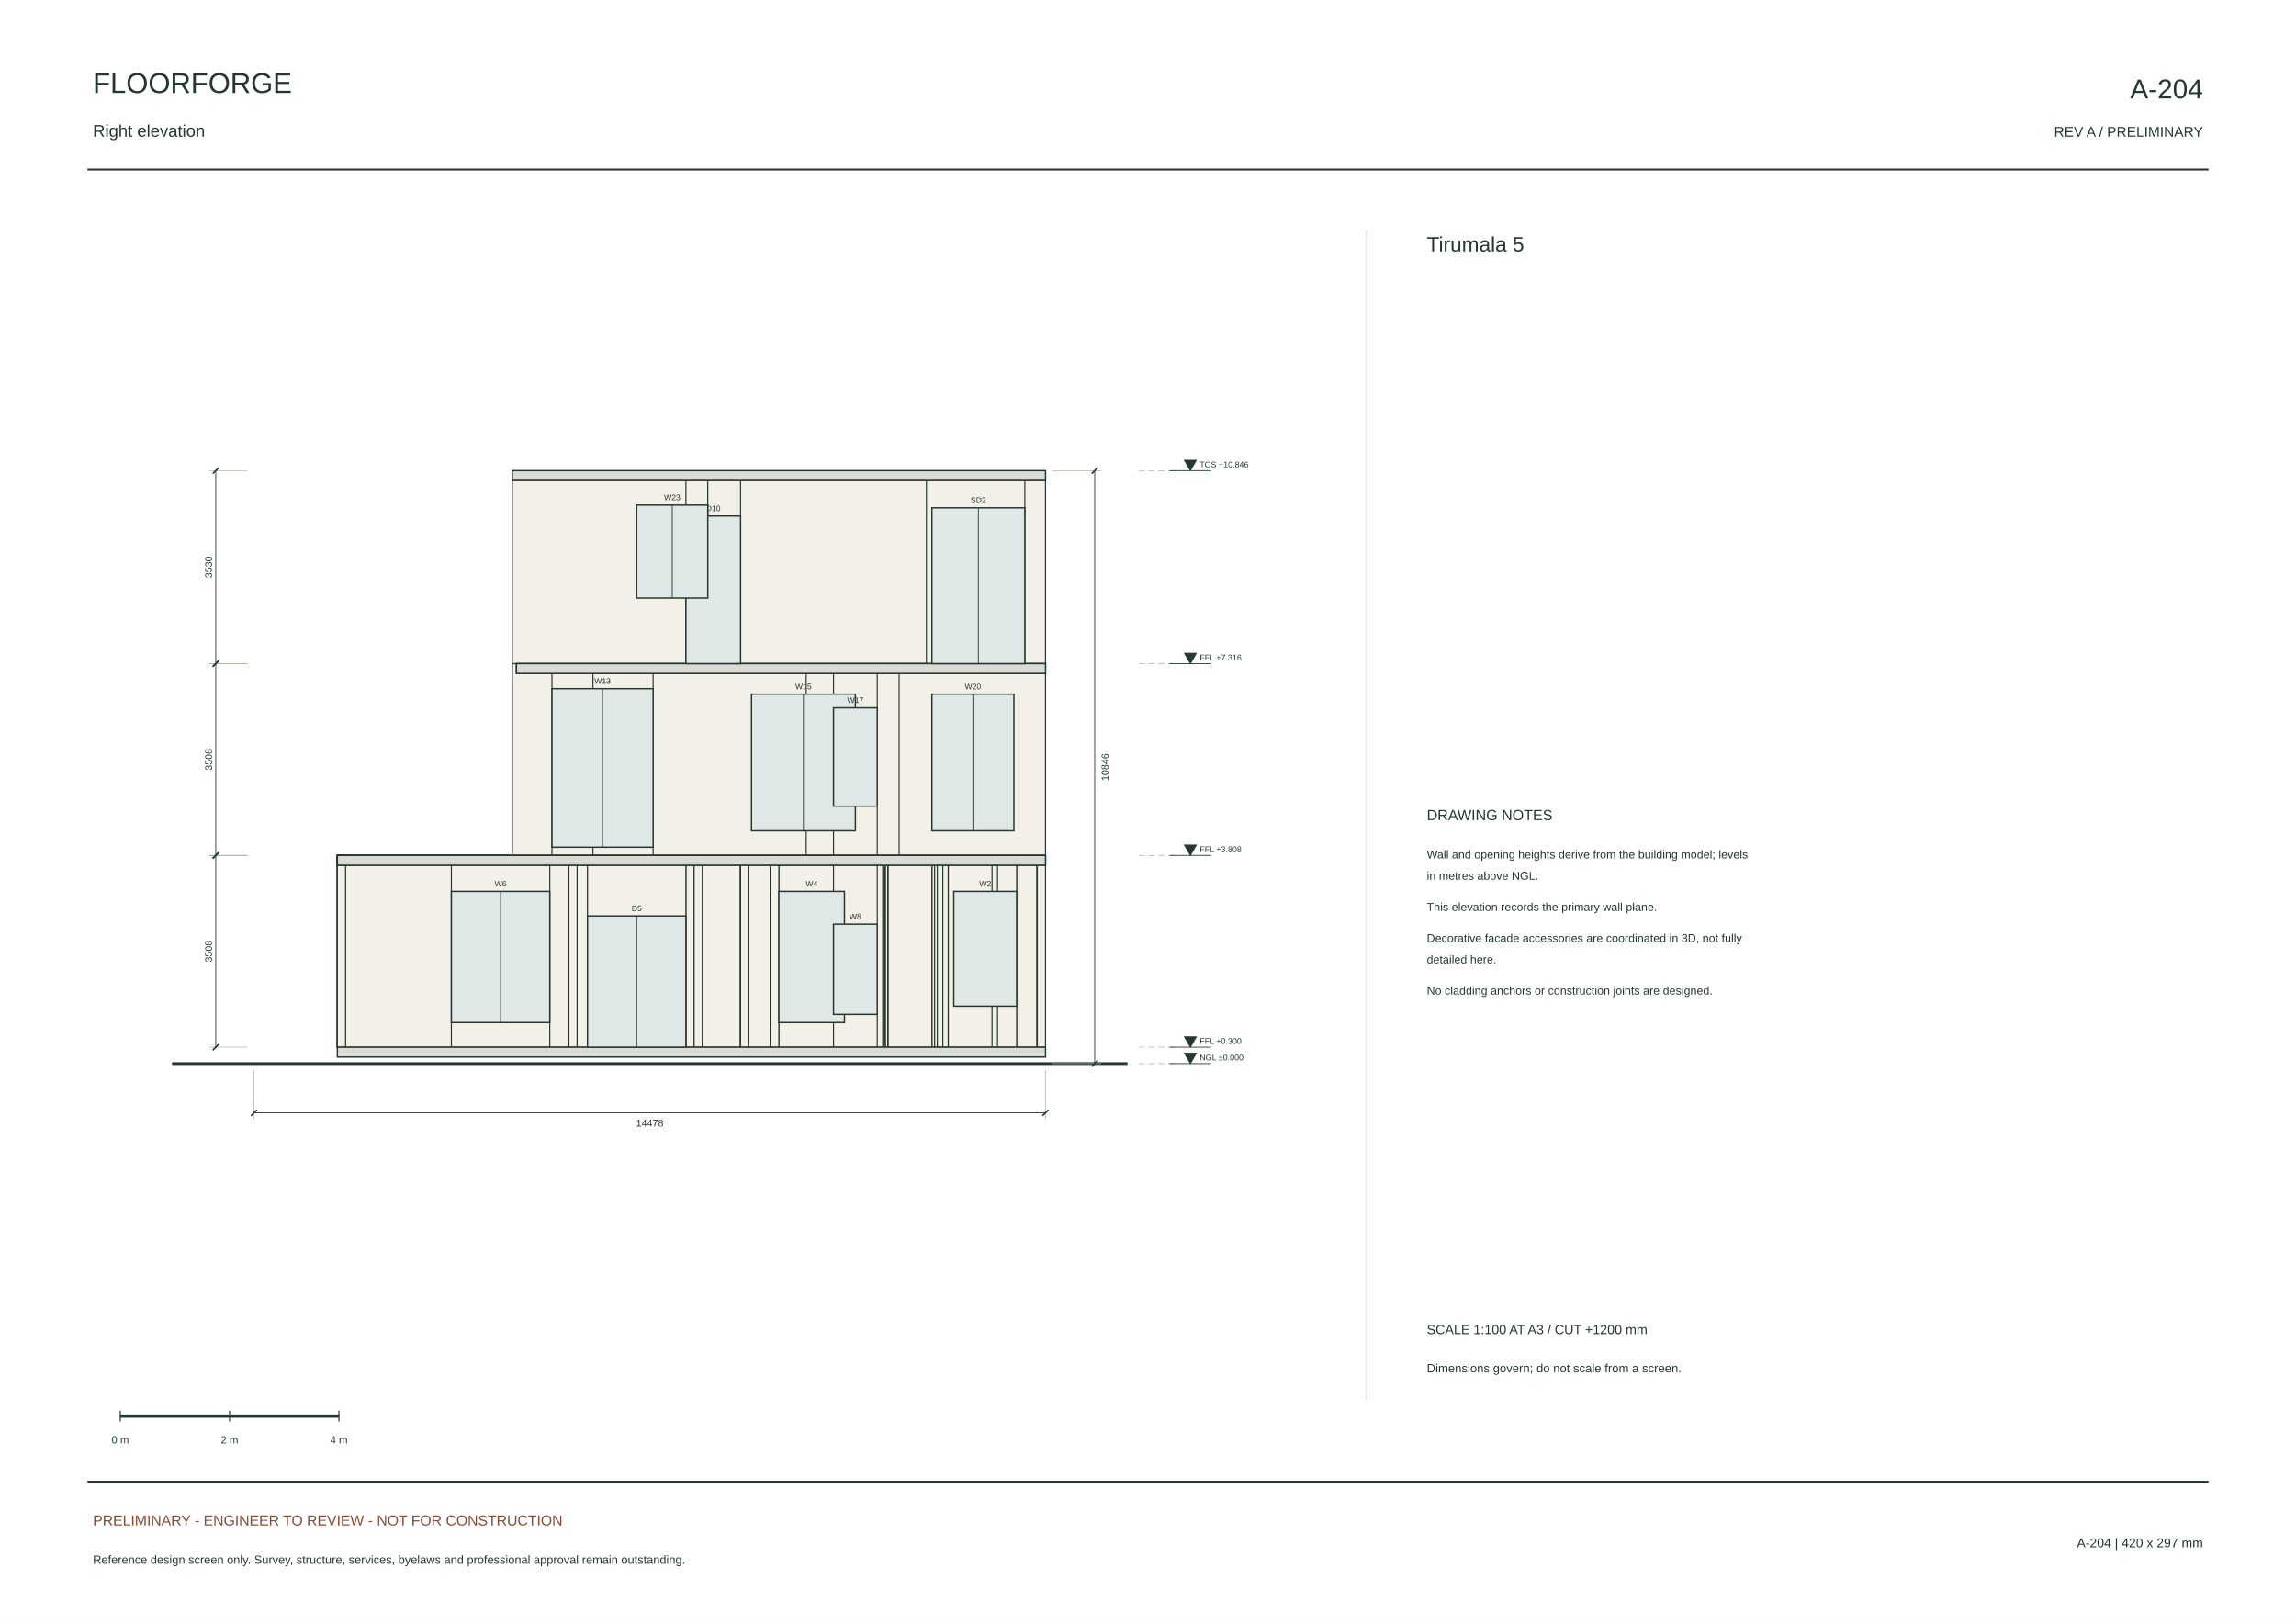
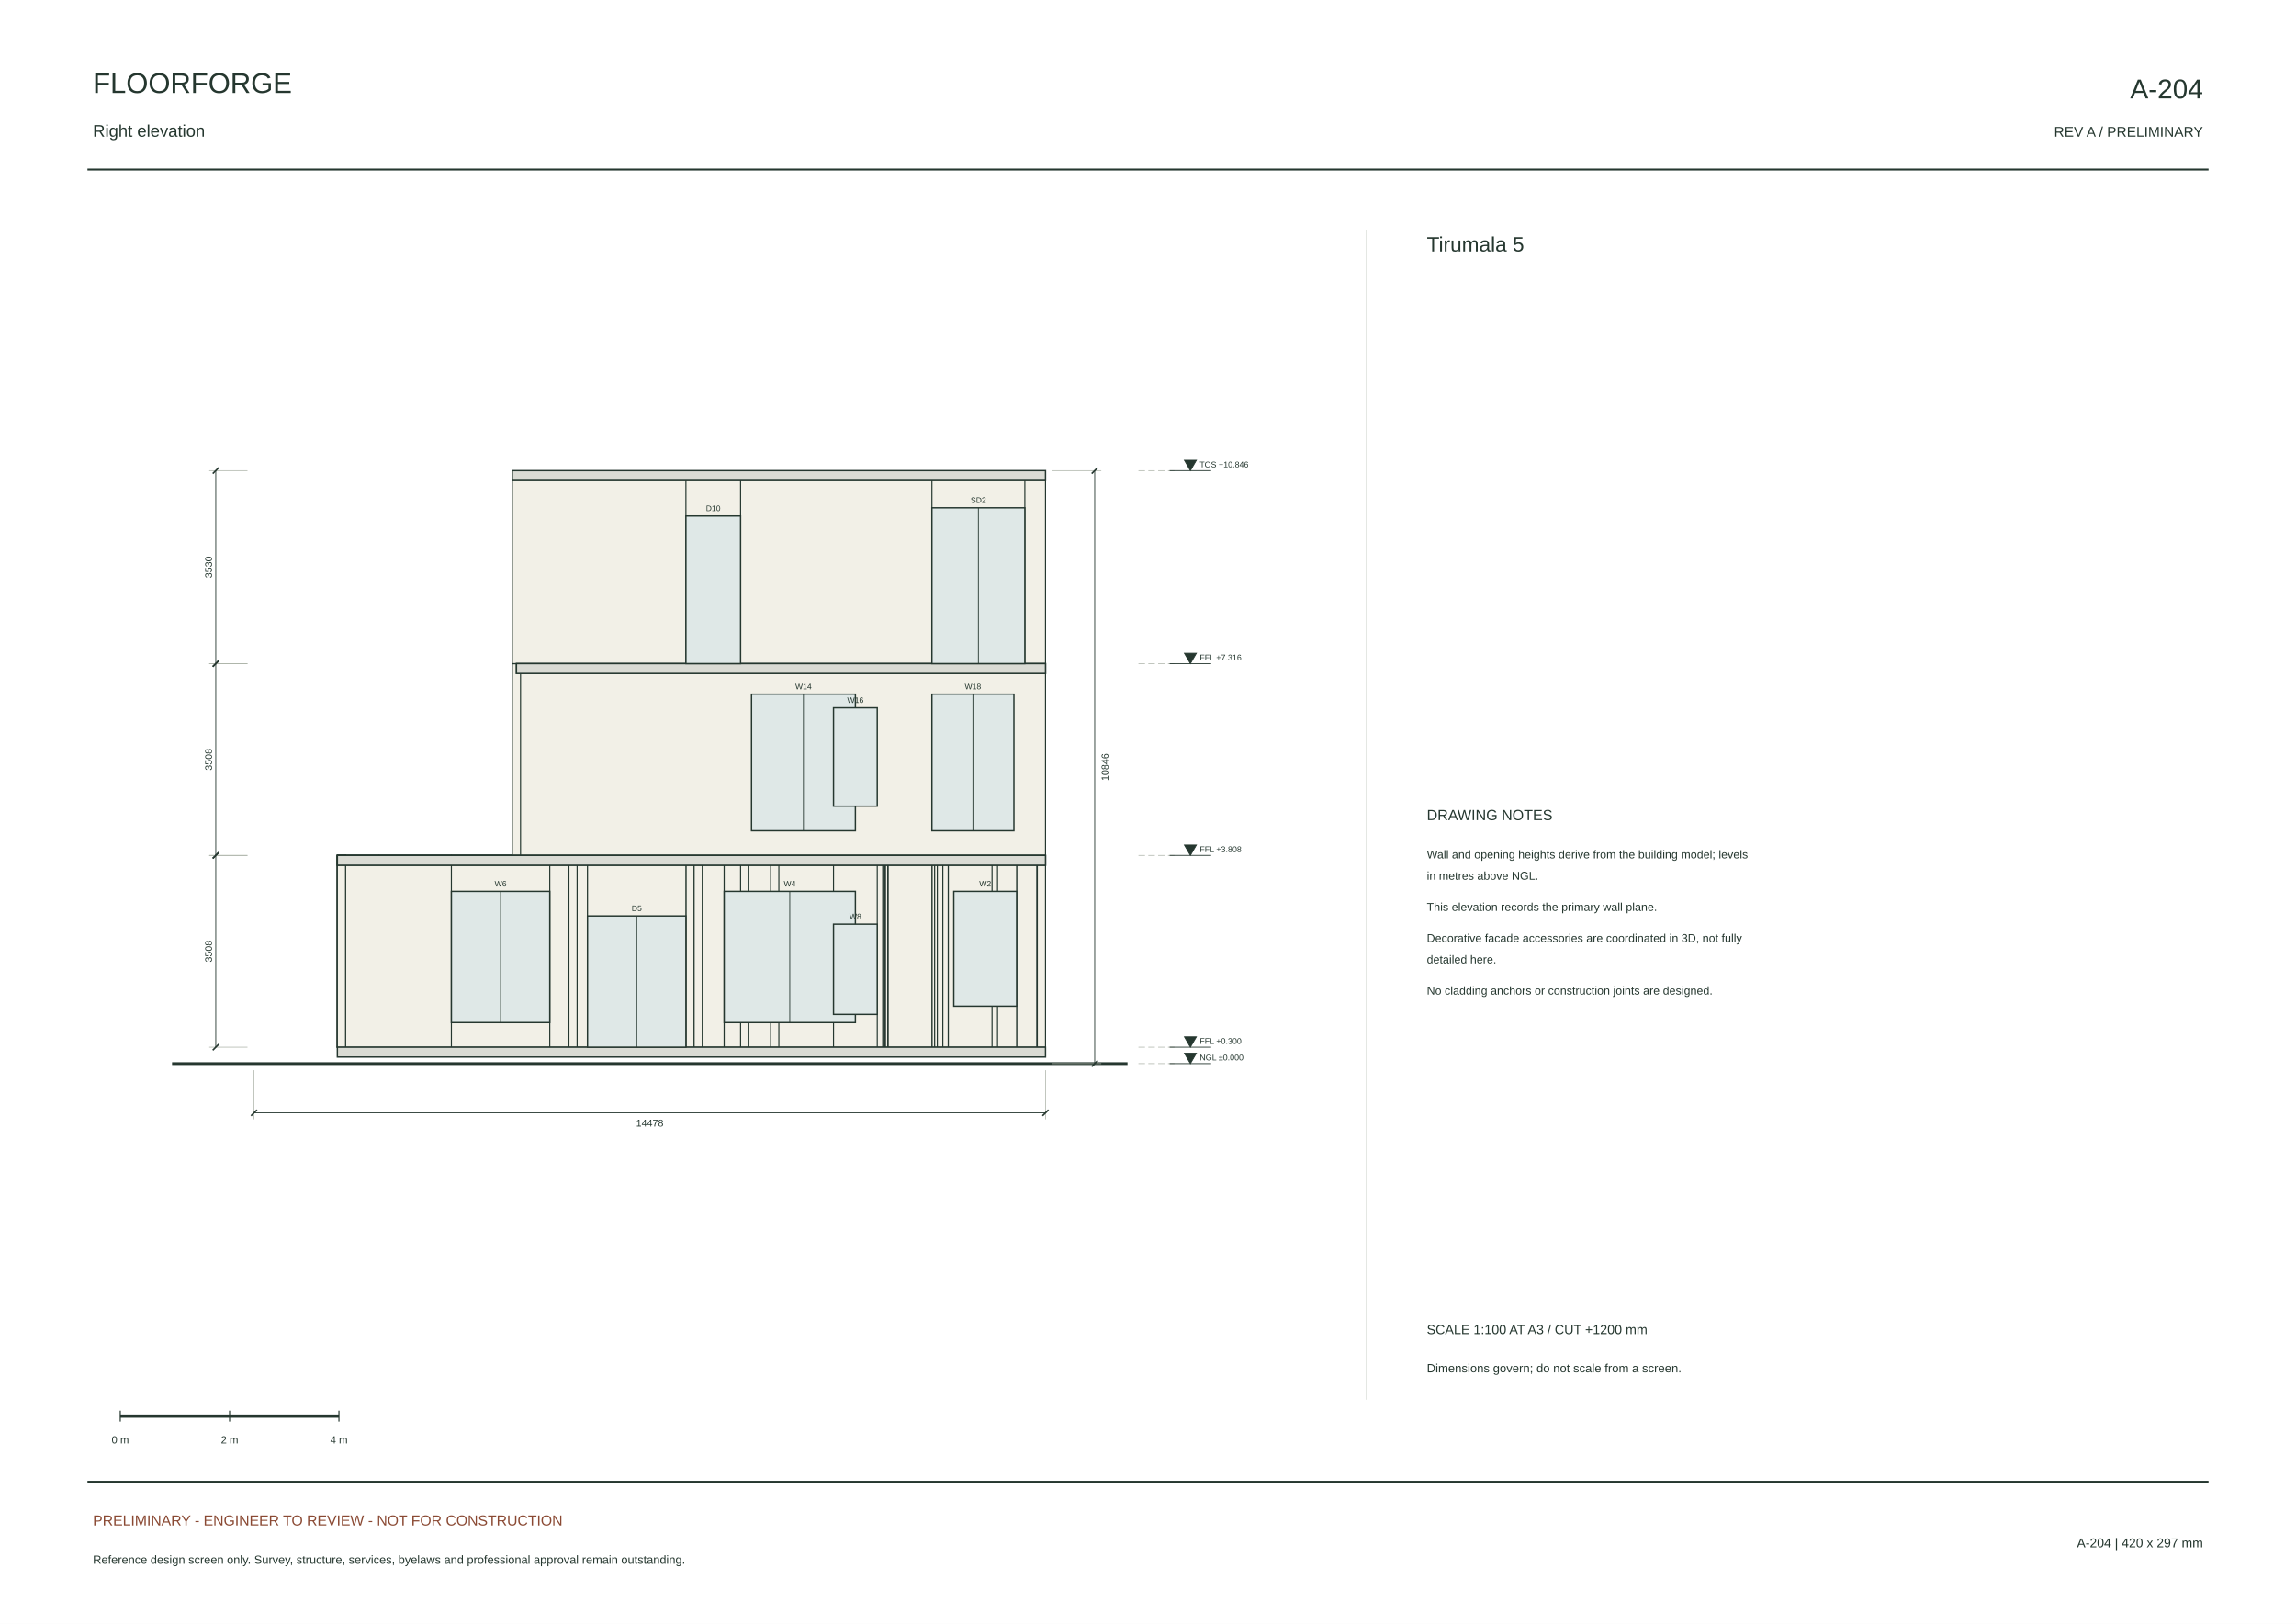
<svg xmlns="http://www.w3.org/2000/svg" width="420mm" height="297mm" viewBox="0 0 420 297">
  <rect width="420" height="297" fill="white" />
  <g font-family="Arial,Helvetica,sans-serif">
    <path d="M 16 31 H 404 M 16 271 H 404" stroke="#25372f" stroke-width=".35" />
    <text x="17" y="17" fill="#25372f" font-size="5.2" text-anchor="start">FLOORFORGE</text>
    <text x="17" y="25" fill="#25372f" font-size="3.1" text-anchor="start">Right elevation</text>
    <text x="403" y="18" fill="#25372f" font-size="5" text-anchor="end">A-204</text>
    <text x="403" y="25" fill="#25372f" font-size="2.6" text-anchor="end">REV A / PRELIMINARY</text>
    <polygon points="61.712,191.53 63.212,191.53 63.212,156.45 61.712,156.45" fill="#f2f0e7" stroke="#25372f" stroke-width="0.2" />
    <polygon points="69.308,191.53 82.569,191.53 82.569,156.45 69.308,156.45" fill="#f2f0e7" stroke="#25372f" stroke-width="0.2" />
    <polygon points="94.472,191.53 94.972,191.53 94.972,156.45 94.472,156.45" fill="#f2f0e7" stroke="#25372f" stroke-width="0.2" />
    <polygon points="94.972,191.53 95.722,191.53 95.722,156.45 94.972,156.45" fill="#f2f0e7" stroke="#25372f" stroke-width="0.2" />
    <polygon points="94.972,191.53 95.722,191.53 95.722,156.45 94.972,156.45" fill="#f2f0e7" stroke="#25372f" stroke-width="0.2" />
    <polygon points="95.722,191.53 96.472,191.53 96.472,156.45 95.722,156.45" fill="#f2f0e7" stroke="#25372f" stroke-width="0.2" />
    <polygon points="95.722,191.53 96.472,191.53 96.472,156.45 95.722,156.45" fill="#f2f0e7" stroke="#25372f" stroke-width="0.2" />
    <polygon points="96.472,191.53 100.569,191.53 100.569,156.45 96.472,156.45" fill="#f2f0e7" stroke="#25372f" stroke-width="0.2" />
    <polygon points="100.569,191.53 104.069,191.53 104.069,156.45 100.569,156.45" fill="#f2f0e7" stroke="#25372f" stroke-width="0.2" />
    <polygon points="100.569,191.53 104.069,191.53 104.069,156.45 100.569,156.45" fill="#f2f0e7" stroke="#25372f" stroke-width="0.2" />
    <polygon points="104.069,191.53 105.569,191.53 105.569,156.45 104.069,156.45" fill="#f2f0e7" stroke="#25372f" stroke-width="0.2" />
    <polygon points="104.069,191.53 105.569,191.53 105.569,156.45 104.069,156.45" fill="#f2f0e7" stroke="#25372f" stroke-width="0.2" />
    <polygon points="105.569,191.53 105.719,191.53 105.719,156.45 105.569,156.45" fill="#f2f0e7" stroke="#25372f" stroke-width="0.2" />
    <polygon points="105.719,191.53 107.472,191.53 107.472,156.45 105.719,156.45" fill="#f2f0e7" stroke="#25372f" stroke-width="0.2" />
    <polygon points="107.472,191.53 125.472,191.53 125.472,156.45 107.472,156.45" fill="#f2f0e7" stroke="#25372f" stroke-width="0.2" />
    <polygon points="125.472,191.53 126.972,191.53 126.972,156.45 125.472,156.45" fill="#f2f0e7" stroke="#25372f" stroke-width="0.2" />
    <polygon points="126.972,191.53 128.472,191.53 128.472,156.45 126.972,156.45" fill="#f2f0e7" stroke="#25372f" stroke-width="0.2" />
    <polygon points="126.972,191.53 128.472,191.53 128.472,156.45 126.972,156.45" fill="#f2f0e7" stroke="#25372f" stroke-width="0.2" />
    <polygon points="126.972,191.53 128.472,191.53 128.472,156.45 126.972,156.45" fill="#f2f0e7" stroke="#25372f" stroke-width="0.2" />
    <polygon points="128.472,191.53 135.472,191.53 135.472,156.45 128.472,156.45" fill="#f2f0e7" stroke="#25372f" stroke-width="0.2" />
    <polygon points="128.472,191.53 135.472,191.53 135.472,156.45 128.472,156.45" fill="#f2f0e7" stroke="#25372f" stroke-width="0.2" />
-     <polygon points="128.472,191.53 135.472,191.53 135.472,156.45 128.472,156.45" fill="#f2f0e7" stroke="#25372f" stroke-width="0.2" />
-     <polygon points="135.472,191.53 136.972,191.53 136.972,156.45 135.472,156.45" fill="#f2f0e7" stroke="#25372f" stroke-width="0.2" />
+     <polygon points="128.472,191.53 132.472,191.53 132.472,156.45 128.472,156.45" fill="#f2f0e7" stroke="#25372f" stroke-width="0.2" />
    <polygon points="135.472,191.53 136.972,191.53 136.972,156.45 135.472,156.45" fill="#f2f0e7" stroke="#25372f" stroke-width="0.2" />
    <polygon points="135.472,191.53 136.972,191.53 136.972,156.45 135.472,156.45" fill="#f2f0e7" stroke="#25372f" stroke-width="0.2" />
    <polygon points="135.472,191.53 136.972,191.53 136.972,156.45 135.472,156.45" fill="#f2f0e7" stroke="#25372f" stroke-width="0.2" />
    <polygon points="136.972,191.53 140.972,191.53 140.972,156.45 136.972,156.45" fill="#f2f0e7" stroke="#25372f" stroke-width="0.2" />
    <polygon points="136.972,191.53 140.972,191.53 140.972,156.45 136.972,156.45" fill="#f2f0e7" stroke="#25372f" stroke-width="0.2" />
    <polygon points="136.972,191.53 140.972,191.53 140.972,156.45 136.972,156.45" fill="#f2f0e7" stroke="#25372f" stroke-width="0.2" />
-     <polygon points="136.972,191.53 140.972,191.53 140.972,156.45 136.972,156.45" fill="#f2f0e7" stroke="#25372f" stroke-width="0.2" />
-     <polygon points="140.972,191.53 142.472,191.53 142.472,156.45 140.972,156.45" fill="#f2f0e7" stroke="#25372f" stroke-width="0.2" />
    <polygon points="140.972,191.53 142.472,191.53 142.472,156.45 140.972,156.45" fill="#f2f0e7" stroke="#25372f" stroke-width="0.2" />
    <polygon points="140.972,191.53 142.472,191.53 142.472,156.45 140.972,156.45" fill="#f2f0e7" stroke="#25372f" stroke-width="0.2" />
    <polygon points="140.972,191.53 142.472,191.53 142.472,156.45 140.972,156.45" fill="#f2f0e7" stroke="#25372f" stroke-width="0.2" />
    <polygon points="140.972,191.53 142.472,191.53 142.472,156.45 140.972,156.45" fill="#f2f0e7" stroke="#25372f" stroke-width="0.2" />
    <polygon points="142.472,191.53 146.972,191.53 146.972,156.45 142.472,156.45" fill="#f2f0e7" stroke="#25372f" stroke-width="0.2" />
    <polygon points="142.472,191.53 146.972,191.53 146.972,156.45 142.472,156.45" fill="#f2f0e7" stroke="#25372f" stroke-width="0.2" />
    <polygon points="142.472,191.53 146.972,191.53 146.972,156.45 142.472,156.45" fill="#f2f0e7" stroke="#25372f" stroke-width="0.2" />
    <polygon points="142.472,191.53 146.972,191.53 146.972,156.45 142.472,156.45" fill="#f2f0e7" stroke="#25372f" stroke-width="0.2" />
    <polygon points="146.972,191.53 148.472,191.53 148.472,156.45 146.972,156.45" fill="#f2f0e7" stroke="#25372f" stroke-width="0.2" />
    <polygon points="146.972,191.53 148.472,191.53 148.472,156.45 146.972,156.45" fill="#f2f0e7" stroke="#25372f" stroke-width="0.2" />
    <polygon points="146.972,191.53 148.472,191.53 148.472,156.45 146.972,156.45" fill="#f2f0e7" stroke="#25372f" stroke-width="0.2" />
    <polygon points="148.472,191.53 152.472,191.53 152.472,156.45 148.472,156.45" fill="#f2f0e7" stroke="#25372f" stroke-width="0.2" />
    <polygon points="148.472,191.53 152.472,191.53 152.472,156.45 148.472,156.45" fill="#f2f0e7" stroke="#25372f" stroke-width="0.2" />
    <polygon points="148.472,191.53 152.472,191.53 152.472,156.45 148.472,156.45" fill="#f2f0e7" stroke="#25372f" stroke-width="0.2" />
    <polygon points="148.472,191.53 152.472,191.53 152.472,156.45 148.472,156.45" fill="#f2f0e7" stroke="#25372f" stroke-width="0.2" />
    <polygon points="152.472,191.53 153.472,191.53 153.472,156.45 152.472,156.45" fill="#f2f0e7" stroke="#25372f" stroke-width="0.2" />
    <polygon points="152.472,191.53 153.472,191.53 153.472,156.45 152.472,156.45" fill="#f2f0e7" stroke="#25372f" stroke-width="0.2" />
    <polygon points="152.472,191.53 153.472,191.53 153.472,156.45 152.472,156.45" fill="#f2f0e7" stroke="#25372f" stroke-width="0.2" />
    <polygon points="153.472,191.53 154.472,191.53 154.472,156.45 153.472,156.45" fill="#f2f0e7" stroke="#25372f" stroke-width="0.2" />
    <polygon points="153.472,191.53 154.472,191.53 154.472,156.45 153.472,156.45" fill="#f2f0e7" stroke="#25372f" stroke-width="0.2" />
-     <polygon points="154.472,191.53 160.472,191.53 160.472,156.45 154.472,156.45" fill="#f2f0e7" stroke="#25372f" stroke-width="0.2" />
+     <polygon points="156.472,191.53 160.472,191.53 160.472,156.45 156.472,156.45" fill="#f2f0e7" stroke="#25372f" stroke-width="0.2" />
    <polygon points="154.472,191.53 160.472,191.53 160.472,156.45 154.472,156.45" fill="#f2f0e7" stroke="#25372f" stroke-width="0.2" />
    <polygon points="154.472,191.53 160.472,191.53 160.472,156.45 154.472,156.45" fill="#f2f0e7" stroke="#25372f" stroke-width="0.2" />
    <polygon points="160.472,191.53 161.472,191.53 161.472,156.45 160.472,156.45" fill="#f2f0e7" stroke="#25372f" stroke-width="0.2" />
    <polygon points="160.472,191.53 161.472,191.53 161.472,156.45 160.472,156.45" fill="#f2f0e7" stroke="#25372f" stroke-width="0.2" />
    <polygon points="160.472,191.53 161.472,191.53 161.472,156.45 160.472,156.45" fill="#f2f0e7" stroke="#25372f" stroke-width="0.2" />
    <polygon points="161.472,191.53 161.972,191.53 161.972,156.45 161.472,156.45" fill="#f2f0e7" stroke="#25372f" stroke-width="0.2" />
    <polygon points="161.472,191.53 161.972,191.53 161.972,156.45 161.472,156.45" fill="#f2f0e7" stroke="#25372f" stroke-width="0.2" />
    <polygon points="161.472,191.53 161.972,191.53 161.972,156.45 161.472,156.45" fill="#f2f0e7" stroke="#25372f" stroke-width="0.2" />
    <polygon points="161.472,191.53 161.972,191.53 161.972,156.45 161.472,156.45" fill="#f2f0e7" stroke="#25372f" stroke-width="0.2" />
    <polygon points="161.972,191.53 162.472,191.53 162.472,156.45 161.972,156.45" fill="#f2f0e7" stroke="#25372f" stroke-width="0.2" />
    <polygon points="161.972,191.53 162.472,191.53 162.472,156.45 161.972,156.45" fill="#f2f0e7" stroke="#25372f" stroke-width="0.2" />
    <polygon points="161.972,191.53 162.472,191.53 162.472,156.45 161.972,156.45" fill="#f2f0e7" stroke="#25372f" stroke-width="0.2" />
    <polygon points="161.972,191.53 162.472,191.53 162.472,156.45 161.972,156.45" fill="#f2f0e7" stroke="#25372f" stroke-width="0.2" />
    <polygon points="161.972,191.53 162.472,191.53 162.472,156.45 161.972,156.45" fill="#f2f0e7" stroke="#25372f" stroke-width="0.2" />
    <polygon points="162.472,191.53 164.972,191.53 164.972,156.45 162.472,156.45" fill="#f2f0e7" stroke="#25372f" stroke-width="0.2" />
    <polygon points="162.472,191.53 164.972,191.53 164.972,156.45 162.472,156.45" fill="#f2f0e7" stroke="#25372f" stroke-width="0.2" />
    <polygon points="162.472,191.53 164.972,191.53 164.972,156.45 162.472,156.45" fill="#f2f0e7" stroke="#25372f" stroke-width="0.2" />
    <polygon points="162.472,191.53 164.972,191.53 164.972,156.45 162.472,156.45" fill="#f2f0e7" stroke="#25372f" stroke-width="0.2" />
    <polygon points="164.972,191.53 166.472,191.53 166.472,156.45 164.972,156.45" fill="#f2f0e7" stroke="#25372f" stroke-width="0.2" />
    <polygon points="164.972,191.53 166.472,191.53 166.472,156.45 164.972,156.45" fill="#f2f0e7" stroke="#25372f" stroke-width="0.2" />
    <polygon points="164.972,191.53 166.472,191.53 166.472,156.45 164.972,156.45" fill="#f2f0e7" stroke="#25372f" stroke-width="0.2" />
    <polygon points="166.472,191.53 169.964,191.53 169.964,156.45 166.472,156.45" fill="#f2f0e7" stroke="#25372f" stroke-width="0.2" />
    <polygon points="166.472,191.53 169.964,191.53 169.964,156.45 166.472,156.45" fill="#f2f0e7" stroke="#25372f" stroke-width="0.2" />
    <polygon points="166.472,191.53 169.964,191.53 169.964,156.45 166.472,156.45" fill="#f2f0e7" stroke="#25372f" stroke-width="0.2" />
    <polygon points="169.964,191.53 170.472,191.53 170.472,156.45 169.964,156.45" fill="#f2f0e7" stroke="#25372f" stroke-width="0.2" />
    <polygon points="169.964,191.53 170.472,191.53 170.472,156.45 169.964,156.45" fill="#f2f0e7" stroke="#25372f" stroke-width="0.2" />
    <polygon points="169.964,191.53 170.472,191.53 170.472,156.45 169.964,156.45" fill="#f2f0e7" stroke="#25372f" stroke-width="0.2" />
    <polygon points="170.472,191.53 170.972,191.53 170.972,156.45 170.472,156.45" fill="#f2f0e7" stroke="#25372f" stroke-width="0.2" />
    <polygon points="170.472,191.53 170.972,191.53 170.972,156.45 170.472,156.45" fill="#f2f0e7" stroke="#25372f" stroke-width="0.2" />
    <polygon points="170.472,191.53 170.972,191.53 170.972,156.45 170.472,156.45" fill="#f2f0e7" stroke="#25372f" stroke-width="0.2" />
    <polygon points="170.472,191.53 170.972,191.53 170.972,156.45 170.472,156.45" fill="#f2f0e7" stroke="#25372f" stroke-width="0.2" />
    <polygon points="170.972,191.53 171.464,191.53 171.464,156.45 170.972,156.45" fill="#f2f0e7" stroke="#25372f" stroke-width="0.2" />
    <polygon points="170.972,191.53 171.464,191.53 171.464,156.45 170.972,156.45" fill="#f2f0e7" stroke="#25372f" stroke-width="0.2" />
    <polygon points="170.972,191.53 171.464,191.53 171.464,156.45 170.972,156.45" fill="#f2f0e7" stroke="#25372f" stroke-width="0.2" />
    <polygon points="171.464,191.53 172.472,191.53 172.472,156.45 171.464,156.45" fill="#f2f0e7" stroke="#25372f" stroke-width="0.2" />
    <polygon points="171.464,191.53 172.472,191.53 172.472,156.45 171.464,156.45" fill="#f2f0e7" stroke="#25372f" stroke-width="0.2" />
    <polygon points="171.464,191.53 172.472,191.53 172.472,156.45 171.464,156.45" fill="#f2f0e7" stroke="#25372f" stroke-width="0.2" />
    <polygon points="171.464,191.53 172.472,191.53 172.472,156.45 171.464,156.45" fill="#f2f0e7" stroke="#25372f" stroke-width="0.2" />
    <polygon points="172.472,191.53 173.472,191.53 173.472,156.45 172.472,156.45" fill="#f2f0e7" stroke="#25372f" stroke-width="0.2" />
    <polygon points="172.472,191.53 173.472,191.53 173.472,156.45 172.472,156.45" fill="#f2f0e7" stroke="#25372f" stroke-width="0.2" />
    <polygon points="172.472,191.53 173.472,191.53 173.472,156.45 172.472,156.45" fill="#f2f0e7" stroke="#25372f" stroke-width="0.2" />
    <polygon points="172.472,191.53 173.472,191.53 173.472,156.45 172.472,156.45" fill="#f2f0e7" stroke="#25372f" stroke-width="0.2" />
    <polygon points="172.472,191.53 173.472,191.53 173.472,156.45 172.472,156.45" fill="#f2f0e7" stroke="#25372f" stroke-width="0.2" />
    <polygon points="173.472,191.53 174.472,191.53 174.472,156.45 173.472,156.45" fill="#f2f0e7" stroke="#25372f" stroke-width="0.2" />
    <polygon points="173.472,191.53 174.472,191.53 174.472,156.45 173.472,156.45" fill="#f2f0e7" stroke="#25372f" stroke-width="0.2" />
    <polygon points="173.472,191.53 174.472,191.53 174.472,156.45 173.472,156.45" fill="#f2f0e7" stroke="#25372f" stroke-width="0.2" />
    <polygon points="174.472,191.53 181.472,191.53 181.472,156.45 174.472,156.45" fill="#f2f0e7" stroke="#25372f" stroke-width="0.2" />
    <polygon points="174.472,191.53 181.472,191.53 181.472,156.45 174.472,156.45" fill="#f2f0e7" stroke="#25372f" stroke-width="0.2" />
    <polygon points="181.472,191.53 182.472,191.53 182.472,156.45 181.472,156.45" fill="#f2f0e7" stroke="#25372f" stroke-width="0.2" />
    <polygon points="181.472,191.53 182.472,191.53 182.472,156.45 181.472,156.45" fill="#f2f0e7" stroke="#25372f" stroke-width="0.2" />
    <polygon points="181.472,191.53 182.472,191.53 182.472,156.45 181.472,156.45" fill="#f2f0e7" stroke="#25372f" stroke-width="0.2" />
    <polygon points="182.472,191.53 185.972,191.53 185.972,156.45 182.472,156.45" fill="#f2f0e7" stroke="#25372f" stroke-width="0.2" />
    <polygon points="182.472,191.53 185.972,191.53 185.972,156.45 182.472,156.45" fill="#f2f0e7" stroke="#25372f" stroke-width="0.2" />
    <polygon points="182.472,191.53 185.972,191.53 185.972,156.45 182.472,156.45" fill="#f2f0e7" stroke="#25372f" stroke-width="0.2" />
    <polygon points="182.472,191.53 185.972,191.53 185.972,156.45 182.472,156.45" fill="#f2f0e7" stroke="#25372f" stroke-width="0.2" />
    <polygon points="185.972,191.53 189.752,191.53 189.752,156.45 185.972,156.45" fill="#f2f0e7" stroke="#25372f" stroke-width="0.2" />
    <polygon points="185.972,191.53 189.752,191.53 189.752,156.45 185.972,156.45" fill="#f2f0e7" stroke="#25372f" stroke-width="0.2" />
    <polygon points="185.972,191.53 189.752,191.53 189.752,156.45 185.972,156.45" fill="#f2f0e7" stroke="#25372f" stroke-width="0.2" />
    <polygon points="185.972,191.53 189.752,191.53 189.752,156.45 185.972,156.45" fill="#f2f0e7" stroke="#25372f" stroke-width="0.2" />
    <polygon points="185.972,191.53 189.752,191.53 189.752,156.45 185.972,156.45" fill="#f2f0e7" stroke="#25372f" stroke-width="0.2" />
    <polygon points="189.752,191.53 191.252,191.53 191.252,156.45 189.752,156.45" fill="#f2f0e7" stroke="#25372f" stroke-width="0.2" />
    <polygon points="189.752,191.53 191.252,191.53 191.252,156.45 189.752,156.45" fill="#f2f0e7" stroke="#25372f" stroke-width="0.2" />
    <polygon points="189.752,191.53 191.252,191.53 191.252,156.45 189.752,156.45" fill="#f2f0e7" stroke="#25372f" stroke-width="0.2" />
    <polygon points="189.752,191.53 191.252,191.53 191.252,156.45 189.752,156.45" fill="#f2f0e7" stroke="#25372f" stroke-width="0.2" />
    <polygon points="189.752,191.53 191.252,191.53 191.252,156.45 189.752,156.45" fill="#f2f0e7" stroke="#25372f" stroke-width="0.2" />
    <polygon points="63.212,191.53 69.308,191.53 69.308,156.45 63.212,156.45" fill="#f2f0e7" stroke="#25372f" stroke-width="0.2" />
    <polygon points="61.712,191.53 95.722,191.53 95.722,156.45 61.712,156.45" fill="#f2f0e7" stroke="#25372f" stroke-width="0.2" />
    <polygon points="61.712,191.53 63.212,191.53 63.212,156.45 61.712,156.45" fill="#f2f0e7" stroke="#25372f" stroke-width="0.2" />
    <polygon points="61.712,191.53 63.212,191.53 63.212,156.45 61.712,156.45" fill="#f2f0e7" stroke="#25372f" stroke-width="0.2" />
    <polygon points="63.212,191.53 104.069,191.53 104.069,156.45 63.212,156.45" fill="#f2f0e7" stroke="#25372f" stroke-width="0.2" />
    <polygon points="105.569,191.53 107.472,191.53 107.472,156.45 105.569,156.45" fill="#f2f0e7" stroke="#25372f" stroke-width="0.2" />
    <polygon points="125.472,191.53 126.972,191.53 126.972,156.45 125.472,156.45" fill="#f2f0e7" stroke="#25372f" stroke-width="0.2" />
    <polygon points="104.069,191.53 105.569,191.53 105.569,156.45 104.069,156.45" fill="#f2f0e7" stroke="#25372f" stroke-width="0.2" />
    <polygon points="104.069,191.53 105.569,191.53 105.569,156.45 104.069,156.45" fill="#f2f0e7" stroke="#25372f" stroke-width="0.2" />
    <polygon points="126.972,191.53 128.472,191.53 128.472,156.45 126.972,156.45" fill="#f2f0e7" stroke="#25372f" stroke-width="0.2" />
    <polygon points="126.972,191.53 128.472,191.53 128.472,156.45 126.972,156.45" fill="#f2f0e7" stroke="#25372f" stroke-width="0.2" />
    <polygon points="107.472,191.53 125.472,191.53 125.472,156.45 107.472,156.45" fill="#f2f0e7" stroke="#25372f" stroke-width="0.2" />
    <polygon points="104.069,191.53 105.569,191.53 105.569,156.45 104.069,156.45" fill="#f2f0e7" stroke="#25372f" stroke-width="0.2" />
    <polygon points="94.972,191.53 96.472,191.53 96.472,156.45 94.972,156.45" fill="#f2f0e7" stroke="#25372f" stroke-width="0.2" />
    <polygon points="61.712,191.53 63.212,191.53 63.212,156.45 61.712,156.45" fill="#f2f0e7" stroke="#25372f" stroke-width="0.2" />
    <polygon points="82.569,191.53 100.569,191.53 100.569,156.45 82.569,156.45" fill="#f2f0e7" stroke="#25372f" stroke-width="0.2" />
    <polygon points="189.752,191.53 191.252,191.53 191.252,156.45 189.752,156.45" fill="#f2f0e7" stroke="#25372f" stroke-width="0.2" />
-     <polygon points="142.472,191.53 154.472,191.53 154.472,156.45 142.472,156.45" fill="#f2f0e7" stroke="#25372f" stroke-width="0.2" />
+     <polygon points="132.472,191.53 156.472,191.53 156.472,156.45 132.472,156.45" fill="#f2f0e7" stroke="#25372f" stroke-width="0.2" />
    <polygon points="174.472,191.53 185.972,191.53 185.972,156.45 174.472,156.45" fill="#f2f0e7" stroke="#25372f" stroke-width="0.2" />
    <polygon points="189.752,191.53 191.252,191.53 191.252,156.45 189.752,156.45" fill="#f2f0e7" stroke="#25372f" stroke-width="0.2" />
    <polygon points="61.712,191.53 63.212,191.53 63.212,156.45 61.712,156.45" fill="#f2f0e7" stroke="#25372f" stroke-width="0.2" />
    <polygon points="104.069,191.53 105.569,191.53 105.569,156.45 104.069,156.45" fill="#f2f0e7" stroke="#25372f" stroke-width="0.2" />
    <polygon points="140.972,191.53 142.472,191.53 142.472,156.45 140.972,156.45" fill="#f2f0e7" stroke="#25372f" stroke-width="0.2" />
    <polygon points="135.472,191.53 136.972,191.53 136.972,156.45 135.472,156.45" fill="#f2f0e7" stroke="#25372f" stroke-width="0.2" />
    <polygon points="173.472,191.53 182.472,191.53 182.472,156.45 173.472,156.45" fill="#f2f0e7" stroke="#25372f" stroke-width="0.2" />
    <polygon points="162.472,191.53 170.472,191.53 170.472,156.45 162.472,156.45" fill="#f2f0e7" stroke="#25372f" stroke-width="0.2" />
    <polygon points="173.472,191.53 181.472,191.53 181.472,156.45 173.472,156.45" fill="#f2f0e7" stroke="#25372f" stroke-width="0.2" />
    <polygon points="153.472,191.53 161.472,191.53 161.472,156.45 153.472,156.45" fill="#f2f0e7" stroke="#25372f" stroke-width="0.2" />
    <polygon points="189.752,191.53 191.252,191.53 191.252,156.45 189.752,156.45" fill="#f2f0e7" stroke="#25372f" stroke-width="0.2" />
    <polygon points="152.472,191.53 160.472,191.53 160.472,156.45 152.472,156.45" fill="#f2f0e7" stroke="#25372f" stroke-width="0.2" />
    <polygon points="189.752,191.53 191.252,191.53 191.252,156.45 189.752,156.45" fill="#f2f0e7" stroke="#25372f" stroke-width="0.2" />
    <polygon points="135.472,156.45 136.972,156.45 136.972,121.37 135.472,121.37" fill="#f2f0e7" stroke="#25372f" stroke-width="0.2" />
    <polygon points="173.472,156.45 182.472,156.45 182.472,121.37 173.472,121.37" fill="#f2f0e7" stroke="#25372f" stroke-width="0.2" />
    <polygon points="162.472,156.45 171.472,156.45 171.472,121.37 162.472,121.37" fill="#f2f0e7" stroke="#25372f" stroke-width="0.2" />
    <polygon points="128.972,156.45 137.972,156.45 137.972,121.37 128.972,121.37" fill="#f2f0e7" stroke="#25372f" stroke-width="0.2" />
    <polygon points="170.972,156.45 172.472,156.45 172.472,121.37 170.972,121.37" fill="#f2f0e7" stroke="#25372f" stroke-width="0.2" />
    <polygon points="93.722,156.45 95.222,156.45 95.222,121.37 93.722,121.37" fill="#f2f0e7" stroke="#25372f" stroke-width="0.2" />
    <polygon points="189.752,156.45 191.252,156.45 191.252,121.37 189.752,121.37" fill="#f2f0e7" stroke="#25372f" stroke-width="0.2" />
-     <polygon points="147.472,156.45 164.472,156.45 164.472,121.37 147.472,121.37" fill="#f2f0e7" stroke="#25372f" stroke-width="0.2" />
    <polygon points="189.752,156.45 191.252,156.45 191.252,121.37 189.752,121.37" fill="#f2f0e7" stroke="#25372f" stroke-width="0.2" />
    <polygon points="170.472,156.45 185.472,156.45 185.472,121.37 170.472,121.37" fill="#f2f0e7" stroke="#25372f" stroke-width="0.2" />
    <polygon points="137.472,156.45 156.472,156.45 156.472,121.37 137.472,121.37" fill="#f2f0e7" stroke="#25372f" stroke-width="0.2" />
    <polygon points="108.472,156.45 109.972,156.45 109.972,121.37 108.472,121.37" fill="#f2f0e7" stroke="#25372f" stroke-width="0.2" />
    <polygon points="189.752,156.45 191.252,156.45 191.252,121.37 189.752,121.37" fill="#f2f0e7" stroke="#25372f" stroke-width="0.2" />
    <polygon points="189.752,156.45 191.252,156.45 191.252,121.37 189.752,121.37" fill="#f2f0e7" stroke="#25372f" stroke-width="0.2" />
    <polygon points="150.972,156.45 162.972,156.45 162.972,121.37 150.972,121.37" fill="#f2f0e7" stroke="#25372f" stroke-width="0.2" />
    <polygon points="152.472,156.45 160.472,156.45 160.472,121.37 152.472,121.37" fill="#f2f0e7" stroke="#25372f" stroke-width="0.2" />
    <polygon points="93.722,156.45 95.222,156.45 95.222,121.37 93.722,121.37" fill="#f2f0e7" stroke="#25372f" stroke-width="0.2" />
-     <polygon points="100.972,156.45 119.472,156.45 119.472,121.37 100.972,121.37" fill="#f2f0e7" stroke="#25372f" stroke-width="0.2" />
+     <polygon points="93.722,156.45 95.222,156.45 95.222,121.37 93.722,121.37" fill="#f2f0e7" stroke="#25372f" stroke-width="0.2" />
    <polygon points="93.722,156.45 128.972,156.45 128.972,121.37 93.722,121.37" fill="#f2f0e7" stroke="#25372f" stroke-width="0.2" />
    <polygon points="108.472,156.45 137.472,156.45 137.472,121.37 108.472,121.37" fill="#f2f0e7" stroke="#25372f" stroke-width="0.2" />
    <polygon points="137.972,156.45 170.472,156.45 170.472,121.37 137.972,121.37" fill="#f2f0e7" stroke="#25372f" stroke-width="0.2" />
    <polygon points="185.472,156.45 191.252,156.45 191.252,121.37 185.472,121.37" fill="#f2f0e7" stroke="#25372f" stroke-width="0.2" />
    <polygon points="170.972,156.45 191.252,156.45 191.252,121.37 170.972,121.37" fill="#f2f0e7" stroke="#25372f" stroke-width="0.2" />
    <polygon points="160.472,156.45 191.252,156.45 191.252,121.37 160.472,121.37" fill="#f2f0e7" stroke="#25372f" stroke-width="0.2" />
    <polygon points="135.472,156.45 152.472,156.45 152.472,121.37 135.472,121.37" fill="#f2f0e7" stroke="#25372f" stroke-width="0.2" />
    <polygon points="182.472,156.45 191.252,156.45 191.252,121.37 182.472,121.37" fill="#f2f0e7" stroke="#25372f" stroke-width="0.2" />
-     <polygon points="164.472,156.45 191.252,156.45 191.252,121.37 164.472,121.37" fill="#f2f0e7" stroke="#25372f" stroke-width="0.2" />
-     <polygon points="93.722,156.45 95.222,156.45 95.222,121.37 93.722,121.37" fill="#f2f0e7" stroke="#25372f" stroke-width="0.2" />
-     <polygon points="93.722,156.45 100.972,156.45 100.972,121.37 93.722,121.37" fill="#f2f0e7" stroke="#25372f" stroke-width="0.2" />
-     <polygon points="119.472,156.45 147.472,156.45 147.472,121.37 119.472,121.37" fill="#f2f0e7" stroke="#25372f" stroke-width="0.2" />
+     <polygon points="93.722,156.45 95.222,156.45 95.222,121.37 93.722,121.37" fill="#f2f0e7" stroke="#25372f" stroke-width="0.2" />
+     <polygon points="93.722,156.45 191.252,156.45 191.252,121.37 93.722,121.37" fill="#f2f0e7" stroke="#25372f" stroke-width="0.2" />
+     <polygon points="93.722,156.45 95.222,156.45 95.222,121.37 93.722,121.37" fill="#f2f0e7" stroke="#25372f" stroke-width="0.2" />
    <polygon points="136.972,121.37 146.972,121.37 146.972,87.87 136.972,87.87" fill="#f2f0e7" stroke="#25372f" stroke-width="0.2" />
    <polygon points="170.472,121.37 187.472,121.37 187.472,87.87 170.472,87.87" fill="#f2f0e7" stroke="#25372f" stroke-width="0.2" />
    <polygon points="189.752,121.37 191.252,121.37 191.252,87.87 189.752,87.87" fill="#f2f0e7" stroke="#25372f" stroke-width="0.2" />
-     <polygon points="149.472,121.37 169.472,121.37 169.472,87.87 149.472,87.87" fill="#f2f0e7" stroke="#25372f" stroke-width="0.2" />
    <polygon points="125.472,121.37 135.472,121.37 135.472,87.87 125.472,87.87" fill="#f2f0e7" stroke="#25372f" stroke-width="0.2" />
-     <polygon points="116.472,121.37 129.472,121.37 129.472,87.87 116.472,87.87" fill="#f2f0e7" stroke="#25372f" stroke-width="0.2" />
+     <polygon points="93.722,121.37 95.222,121.37 95.222,87.87 93.722,87.87" fill="#f2f0e7" stroke="#25372f" stroke-width="0.2" />
+     <polygon points="93.722,121.37 95.222,121.37 95.222,87.87 93.722,87.87" fill="#f2f0e7" stroke="#25372f" stroke-width="0.2" />
+     <polygon points="93.722,121.37 191.252,121.37 191.252,87.87 93.722,87.87" fill="#f2f0e7" stroke="#25372f" stroke-width="0.2" />
+     <polygon points="93.722,121.37 95.222,121.37 95.222,87.87 93.722,87.87" fill="#f2f0e7" stroke="#25372f" stroke-width="0.2" />
    <polygon points="93.722,121.37 125.472,121.37 125.472,87.87 93.722,87.87" fill="#f2f0e7" stroke="#25372f" stroke-width="0.2" />
-     <polygon points="129.472,121.37 149.472,121.37 149.472,87.87 129.472,87.87" fill="#f2f0e7" stroke="#25372f" stroke-width="0.2" />
    <polygon points="135.472,121.37 170.472,121.37 170.472,87.87 135.472,87.87" fill="#f2f0e7" stroke="#25372f" stroke-width="0.2" />
-     <polygon points="169.472,121.37 191.252,121.37 191.252,87.87 169.472,87.87" fill="#f2f0e7" stroke="#25372f" stroke-width="0.2" />
    <polygon points="187.472,121.37 191.252,121.37 191.252,87.87 187.472,87.87" fill="#f2f0e7" stroke="#25372f" stroke-width="0.2" />
    <polygon points="61.712,193.33 191.252,193.33 191.252,191.53 61.712,191.53" fill="#dadbd4" stroke="#25372f" stroke-width="0.25" />
    <polygon points="61.712,158.25 191.252,158.25 191.252,156.45 61.712,156.45" fill="#dadbd4" stroke="#25372f" stroke-width="0.25" />
    <polygon points="61.712,158.25 191.252,158.25 191.252,156.45 61.712,156.45" fill="#dadbd4" stroke="#25372f" stroke-width="0.25" />
    <polygon points="94.472,123.17 191.252,123.17 191.252,121.37 94.472,121.37" fill="#dadbd4" stroke="#25372f" stroke-width="0.25" />
    <polygon points="94.472,123.17 191.252,123.17 191.252,121.37 94.472,121.37" fill="#dadbd4" stroke="#25372f" stroke-width="0.25" />
    <polygon points="93.722,87.87 191.252,87.87 191.252,86.07 93.722,86.07" fill="#dadbd4" stroke="#25372f" stroke-width="0.25" />
    <path d="M 31.473 194.53 L 206.252 194.53" fill="none" stroke="#25372f" stroke-width="0.5" />
    <polygon points="107.472,191.53 125.472,191.53 125.472,167.53 107.472,167.53" fill="#dfe8e7" stroke="#25372f" stroke-width="0.25" />
    <path d="M 116.472 191.53 L 116.472 167.53" fill="none" stroke="#25372f" stroke-width="0.15" />
    <text x="116.472" y="166.63" fill="#25372f" font-size="1.45" text-anchor="middle">D5</text>
    <polygon points="82.569,187.03 100.569,187.03 100.569,163.03 82.569,163.03" fill="#dfe8e7" stroke="#25372f" stroke-width="0.25" />
    <path d="M 91.569 187.03 L 91.569 163.03" fill="none" stroke="#25372f" stroke-width="0.15" />
    <text x="91.569" y="162.13" fill="#25372f" font-size="1.45" text-anchor="middle">W6</text>
-     <polygon points="142.472,187.03 154.472,187.03 154.472,163.03 142.472,163.03" fill="#dfe8e7" stroke="#25372f" stroke-width="0.25" />
-     <text x="148.472" y="162.13" fill="#25372f" font-size="1.45" text-anchor="middle">W4</text>
+     <polygon points="132.472,187.03 156.472,187.03 156.472,163.03 132.472,163.03" fill="#dfe8e7" stroke="#25372f" stroke-width="0.25" />
+     <path d="M 144.472 187.03 L 144.472 163.03" fill="none" stroke="#25372f" stroke-width="0.15" />
+     <text x="144.472" y="162.13" fill="#25372f" font-size="1.45" text-anchor="middle">W4</text>
    <polygon points="174.472,184.03 185.972,184.03 185.972,163.03 174.472,163.03" fill="#dfe8e7" stroke="#25372f" stroke-width="0.25" />
    <text x="180.222" y="162.13" fill="#25372f" font-size="1.45" text-anchor="middle">W2</text>
    <polygon points="152.472,185.53 160.472,185.53 160.472,169.03 152.472,169.03" fill="#dfe8e7" stroke="#25372f" stroke-width="0.25" />
    <text x="156.472" y="168.13" fill="#25372f" font-size="1.45" text-anchor="middle">W8</text>
    <polygon points="170.472,151.95 185.472,151.95 185.472,126.95 170.472,126.95" fill="#dfe8e7" stroke="#25372f" stroke-width="0.25" />
    <path d="M 177.972 151.95 L 177.972 126.95" fill="none" stroke="#25372f" stroke-width="0.15" />
-     <text x="177.972" y="126.05" fill="#25372f" font-size="1.45" text-anchor="middle">W20</text>
+     <text x="177.972" y="126.05" fill="#25372f" font-size="1.45" text-anchor="middle">W18</text>
    <polygon points="137.472,151.95 156.472,151.95 156.472,126.95 137.472,126.95" fill="#dfe8e7" stroke="#25372f" stroke-width="0.25" />
    <path d="M 146.972 151.95 L 146.972 126.95" fill="none" stroke="#25372f" stroke-width="0.15" />
-     <text x="146.972" y="126.05" fill="#25372f" font-size="1.45" text-anchor="middle">W15</text>
+     <text x="146.972" y="126.05" fill="#25372f" font-size="1.45" text-anchor="middle">W14</text>
    <polygon points="152.472,147.45 160.472,147.45 160.472,129.45 152.472,129.45" fill="#dfe8e7" stroke="#25372f" stroke-width="0.25" />
-     <text x="156.472" y="128.55" fill="#25372f" font-size="1.45" text-anchor="middle">W17</text>
-     <polygon points="100.972,154.95 119.472,154.95 119.472,125.95 100.972,125.95" fill="#dfe8e7" stroke="#25372f" stroke-width="0.25" />
-     <path d="M 110.222 154.95 L 110.222 125.95" fill="none" stroke="#25372f" stroke-width="0.15" />
-     <text x="110.222" y="125.05" fill="#25372f" font-size="1.45" text-anchor="middle">W13</text>
+     <text x="156.472" y="128.55" fill="#25372f" font-size="1.45" text-anchor="middle">W16</text>
    <polygon points="170.472,121.37 187.472,121.37 187.472,92.87 170.472,92.87" fill="#dfe8e7" stroke="#25372f" stroke-width="0.25" />
    <path d="M 178.972 121.37 L 178.972 92.87" fill="none" stroke="#25372f" stroke-width="0.15" />
    <text x="178.972" y="91.97" fill="#25372f" font-size="1.45" text-anchor="middle">SD2</text>
    <polygon points="125.472,121.37 135.472,121.37 135.472,94.37 125.472,94.37" fill="#dfe8e7" stroke="#25372f" stroke-width="0.25" />
    <text x="130.472" y="93.47" fill="#25372f" font-size="1.45" text-anchor="middle">D10</text>
-     <polygon points="116.472,109.37 129.472,109.37 129.472,92.37 116.472,92.37" fill="#dfe8e7" stroke="#25372f" stroke-width="0.25" />
-     <path d="M 122.972 109.37 L 122.972 92.37" fill="none" stroke="#25372f" stroke-width="0.15" />
-     <text x="122.972" y="91.47" fill="#25372f" font-size="1.45" text-anchor="middle">W23</text>
    <path d="M 46.472 195.73 L 46.472 204.73" fill="none" stroke="#a8afa4" stroke-width="0.12" />
    <path d="M 191.252 195.73 L 191.252 204.73" fill="none" stroke="#a8afa4" stroke-width="0.12" />
    <path d="M 46.472 203.53 L 191.252 203.53" fill="none" stroke="#25372f" stroke-width="0.15" />
    <path d="M 45.922 204.08 L 47.023 202.98" fill="none" stroke="#25372f" stroke-width="0.28" />
    <path d="M 190.702 204.08 L 191.803 202.98" fill="none" stroke="#25372f" stroke-width="0.28" />
    <text x="118.862" y="206.03" fill="#25372f" font-size="1.8" text-anchor="middle">14478</text>
    <path d="M 192.452 194.53 L 201.452 194.53" fill="none" stroke="#a8afa4" stroke-width="0.12" />
    <path d="M 192.452 86.07 L 201.452 86.07" fill="none" stroke="#a8afa4" stroke-width="0.12" />
    <path d="M 200.252 194.53 L 200.252 86.07" fill="none" stroke="#25372f" stroke-width="0.15" />
    <path d="M 199.702 195.08 L 200.803 193.98" fill="none" stroke="#25372f" stroke-width="0.28" />
    <path d="M 199.702 86.62 L 200.803 85.52" fill="none" stroke="#25372f" stroke-width="0.28" />
    <text x="202.752" y="140.3" fill="#25372f" font-size="1.8" text-anchor="middle" transform="rotate(-90.0 202.7525 140.3)">10846</text>
    <path d="M 45.273 191.53 L 38.273 191.53" fill="none" stroke="#a8afa4" stroke-width="0.12" />
    <path d="M 45.273 156.45 L 38.273 156.45" fill="none" stroke="#a8afa4" stroke-width="0.12" />
    <path d="M 39.472 191.53 L 39.472 156.45" fill="none" stroke="#25372f" stroke-width="0.15" />
    <path d="M 38.922 192.08 L 40.023 190.98" fill="none" stroke="#25372f" stroke-width="0.28" />
    <path d="M 38.922 157 L 40.023 155.9" fill="none" stroke="#25372f" stroke-width="0.28" />
    <text x="38.773" y="173.99" fill="#25372f" font-size="1.8" text-anchor="middle" transform="rotate(-90.0 38.7725 173.99)">3508</text>
    <path d="M 45.273 156.45 L 38.273 156.45" fill="none" stroke="#a8afa4" stroke-width="0.12" />
    <path d="M 45.273 121.37 L 38.273 121.37" fill="none" stroke="#a8afa4" stroke-width="0.12" />
    <path d="M 39.472 156.45 L 39.472 121.37" fill="none" stroke="#25372f" stroke-width="0.15" />
    <path d="M 38.922 157 L 40.023 155.9" fill="none" stroke="#25372f" stroke-width="0.28" />
    <path d="M 38.922 121.92 L 40.023 120.82" fill="none" stroke="#25372f" stroke-width="0.28" />
    <text x="38.773" y="138.91" fill="#25372f" font-size="1.8" text-anchor="middle" transform="rotate(-90.0 38.7725 138.91)">3508</text>
    <path d="M 45.273 121.37 L 38.273 121.37" fill="none" stroke="#a8afa4" stroke-width="0.12" />
    <path d="M 45.273 86.07 L 38.273 86.07" fill="none" stroke="#a8afa4" stroke-width="0.12" />
    <path d="M 39.472 121.37 L 39.472 86.07" fill="none" stroke="#25372f" stroke-width="0.15" />
    <path d="M 38.922 121.92 L 40.023 120.82" fill="none" stroke="#25372f" stroke-width="0.28" />
    <path d="M 38.922 86.62 L 40.023 85.52" fill="none" stroke="#25372f" stroke-width="0.28" />
    <text x="38.773" y="103.72" fill="#25372f" font-size="1.8" text-anchor="middle" transform="rotate(-90.0 38.7725 103.72)">3530</text>
    <path d="M 208.252 194.53 L 215.252 194.53" fill="none" stroke="#a8afa4" stroke-width="0.12" stroke-dasharray="1.2 .6" />
    <polygon points="216.653,192.63 218.852,192.63 217.752,194.53" fill="#25372f" stroke="#25372f" stroke-width="0.15" />
    <path d="M 213.952 194.53 L 221.553 194.53" fill="none" stroke="#25372f" stroke-width="0.15" />
    <text x="219.452" y="193.93" fill="#25372f" font-size="1.5" text-anchor="start">NGL ±0.000</text>
    <path d="M 208.252 191.53 L 215.252 191.53" fill="none" stroke="#a8afa4" stroke-width="0.12" stroke-dasharray="1.2 .6" />
    <polygon points="216.653,189.63 218.852,189.63 217.752,191.53" fill="#25372f" stroke="#25372f" stroke-width="0.15" />
    <path d="M 213.952 191.53 L 221.553 191.53" fill="none" stroke="#25372f" stroke-width="0.15" />
    <text x="219.452" y="190.93" fill="#25372f" font-size="1.5" text-anchor="start">FFL +0.300</text>
    <path d="M 208.252 156.45 L 215.252 156.45" fill="none" stroke="#a8afa4" stroke-width="0.12" stroke-dasharray="1.2 .6" />
    <polygon points="216.653,154.55 218.852,154.55 217.752,156.45" fill="#25372f" stroke="#25372f" stroke-width="0.15" />
    <path d="M 213.952 156.45 L 221.553 156.45" fill="none" stroke="#25372f" stroke-width="0.15" />
    <text x="219.452" y="155.85" fill="#25372f" font-size="1.5" text-anchor="start">FFL +3.808</text>
    <path d="M 208.252 121.37 L 215.252 121.37" fill="none" stroke="#a8afa4" stroke-width="0.12" stroke-dasharray="1.2 .6" />
    <polygon points="216.653,119.47 218.852,119.47 217.752,121.37" fill="#25372f" stroke="#25372f" stroke-width="0.15" />
    <path d="M 213.952 121.37 L 221.553 121.37" fill="none" stroke="#25372f" stroke-width="0.15" />
    <text x="219.452" y="120.77" fill="#25372f" font-size="1.5" text-anchor="start">FFL +7.316</text>
    <path d="M 208.252 86.07 L 215.252 86.07" fill="none" stroke="#a8afa4" stroke-width="0.12" stroke-dasharray="1.2 .6" />
    <polygon points="216.653,84.17 218.852,84.17 217.752,86.07" fill="#25372f" stroke="#25372f" stroke-width="0.15" />
    <path d="M 213.952 86.07 L 221.553 86.07" fill="none" stroke="#25372f" stroke-width="0.15" />
    <text x="219.452" y="85.47" fill="#25372f" font-size="1.5" text-anchor="start">TOS +10.846</text>
    <path d="M 250 42 V 256" stroke="#c9d0c7" stroke-width=".2" />
    <text x="261" y="46" fill="#25372f" font-size="3.8" text-anchor="start">Tirumala 5</text>
    <text x="261" y="150" fill="#25372f" font-size="2.7" text-anchor="start">DRAWING NOTES</text>
    <text x="261" y="157" fill="#25372f" font-size="2.1" text-anchor="start">Wall and opening heights derive from the building model; levels</text>
    <text x="261" y="160.9" fill="#25372f" font-size="2.1" text-anchor="start">in metres above NGL.</text>
    <text x="261" y="166.6" fill="#25372f" font-size="2.1" text-anchor="start">This elevation records the primary wall plane.</text>
    <text x="261" y="172.3" fill="#25372f" font-size="2.1" text-anchor="start">Decorative facade accessories are coordinated in 3D, not fully</text>
    <text x="261" y="176.2" fill="#25372f" font-size="2.1" text-anchor="start">detailed here.</text>
    <text x="261" y="181.9" fill="#25372f" font-size="2.1" text-anchor="start">No cladding anchors or construction joints are designed.</text>
    <text x="261" y="244" fill="#25372f" font-size="2.4" text-anchor="start">SCALE 1:100 AT A3 / CUT +1200 mm</text>
    <text x="261" y="251" fill="#25372f" font-size="2.2" text-anchor="start">Dimensions govern; do not scale from a screen.</text>
    <path d="M 22 259 H 62.0" stroke="#25372f" stroke-width=".6" />
    <path d="M 22.0 258 V 260" stroke="#25372f" stroke-width=".2" />
    <text x="22" y="264" fill="#25372f" font-size="1.9" text-anchor="middle">0 m</text>
    <path d="M 42.0 258 V 260" stroke="#25372f" stroke-width=".2" />
    <text x="42" y="264" fill="#25372f" font-size="1.9" text-anchor="middle">2 m</text>
    <path d="M 62.0 258 V 260" stroke="#25372f" stroke-width=".2" />
    <text x="62" y="264" fill="#25372f" font-size="1.9" text-anchor="middle">4 m</text>
    <text x="17" y="279" fill="#8a4933" font-size="2.65" text-anchor="start">PRELIMINARY - ENGINEER TO REVIEW - NOT FOR CONSTRUCTION</text>
    <text x="17" y="286" fill="#25372f" font-size="2.15" text-anchor="start">Reference design screen only. Survey, structure, services, byelaws and professional approval remain outstanding.</text>
    <text x="403" y="283" fill="#25372f" font-size="2.35" text-anchor="end">A-204  |  420 x 297 mm</text>
  </g>
</svg>
